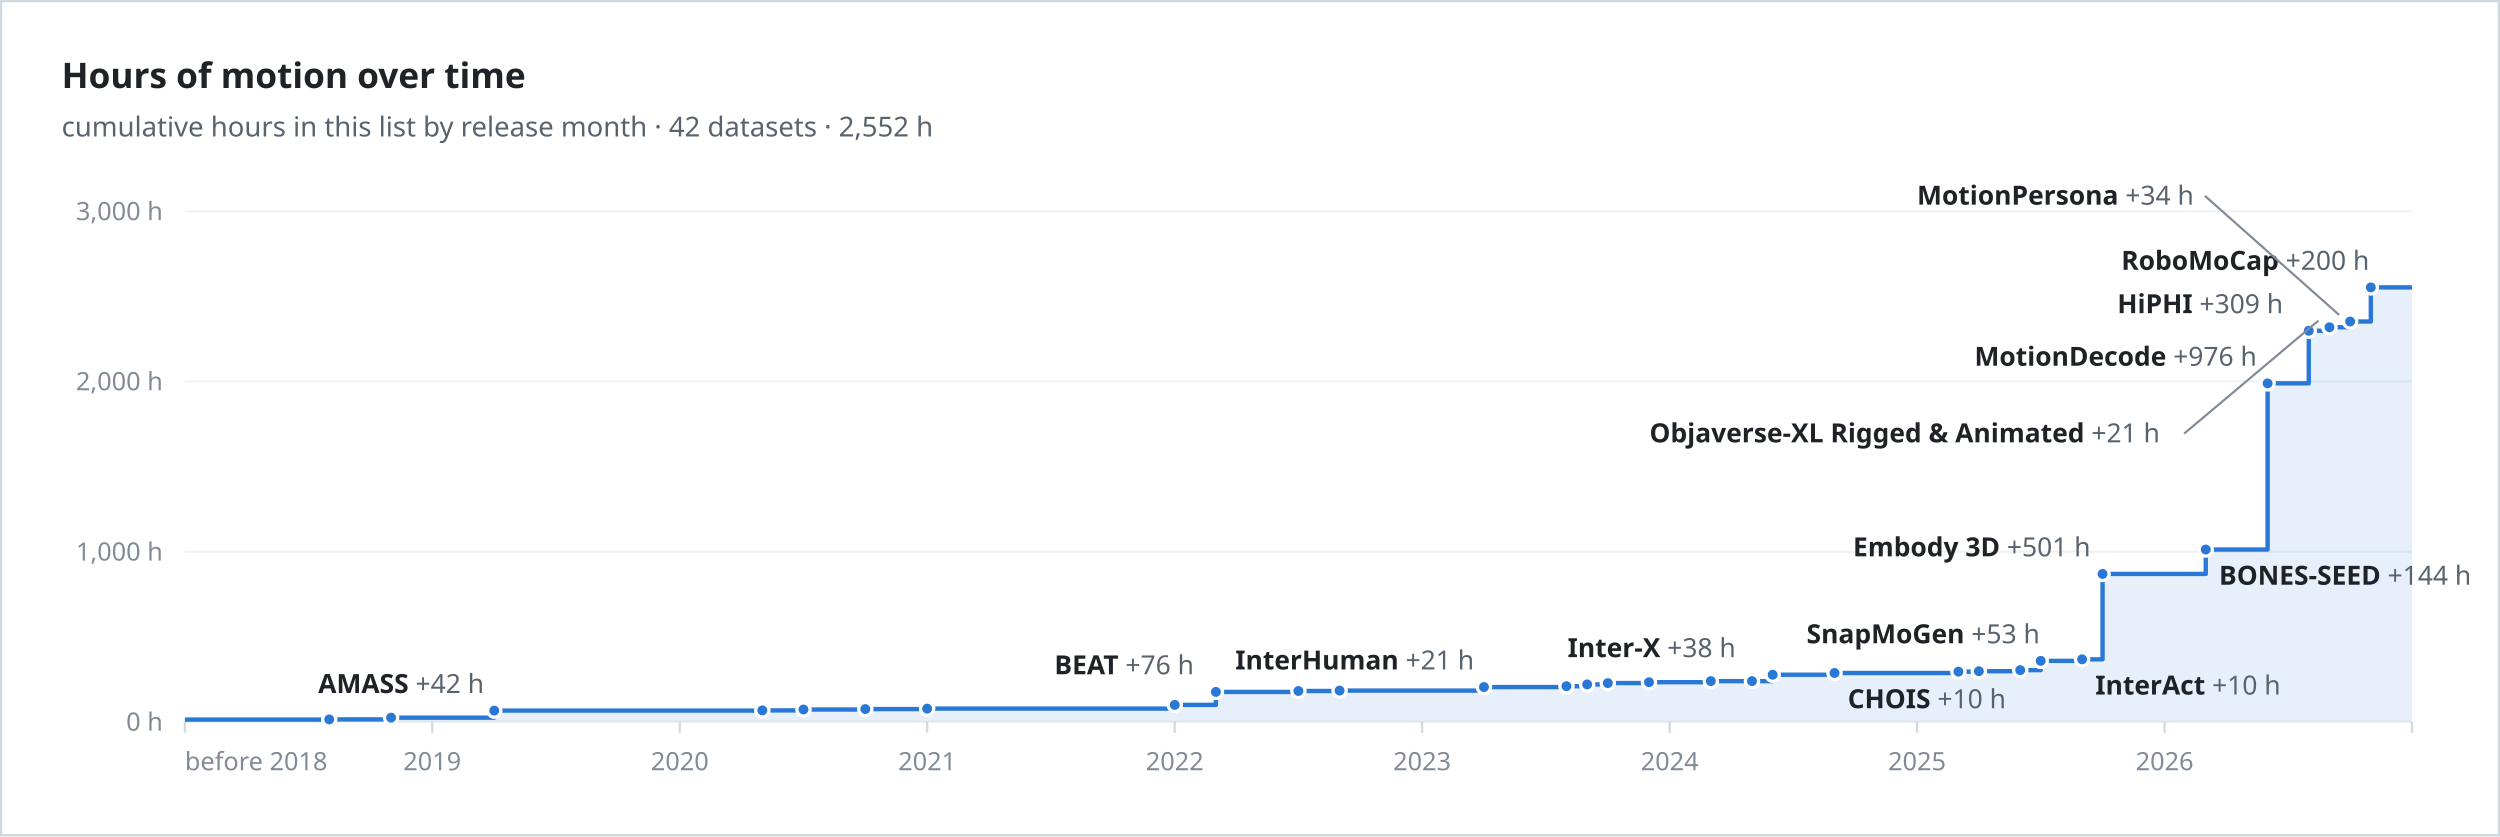
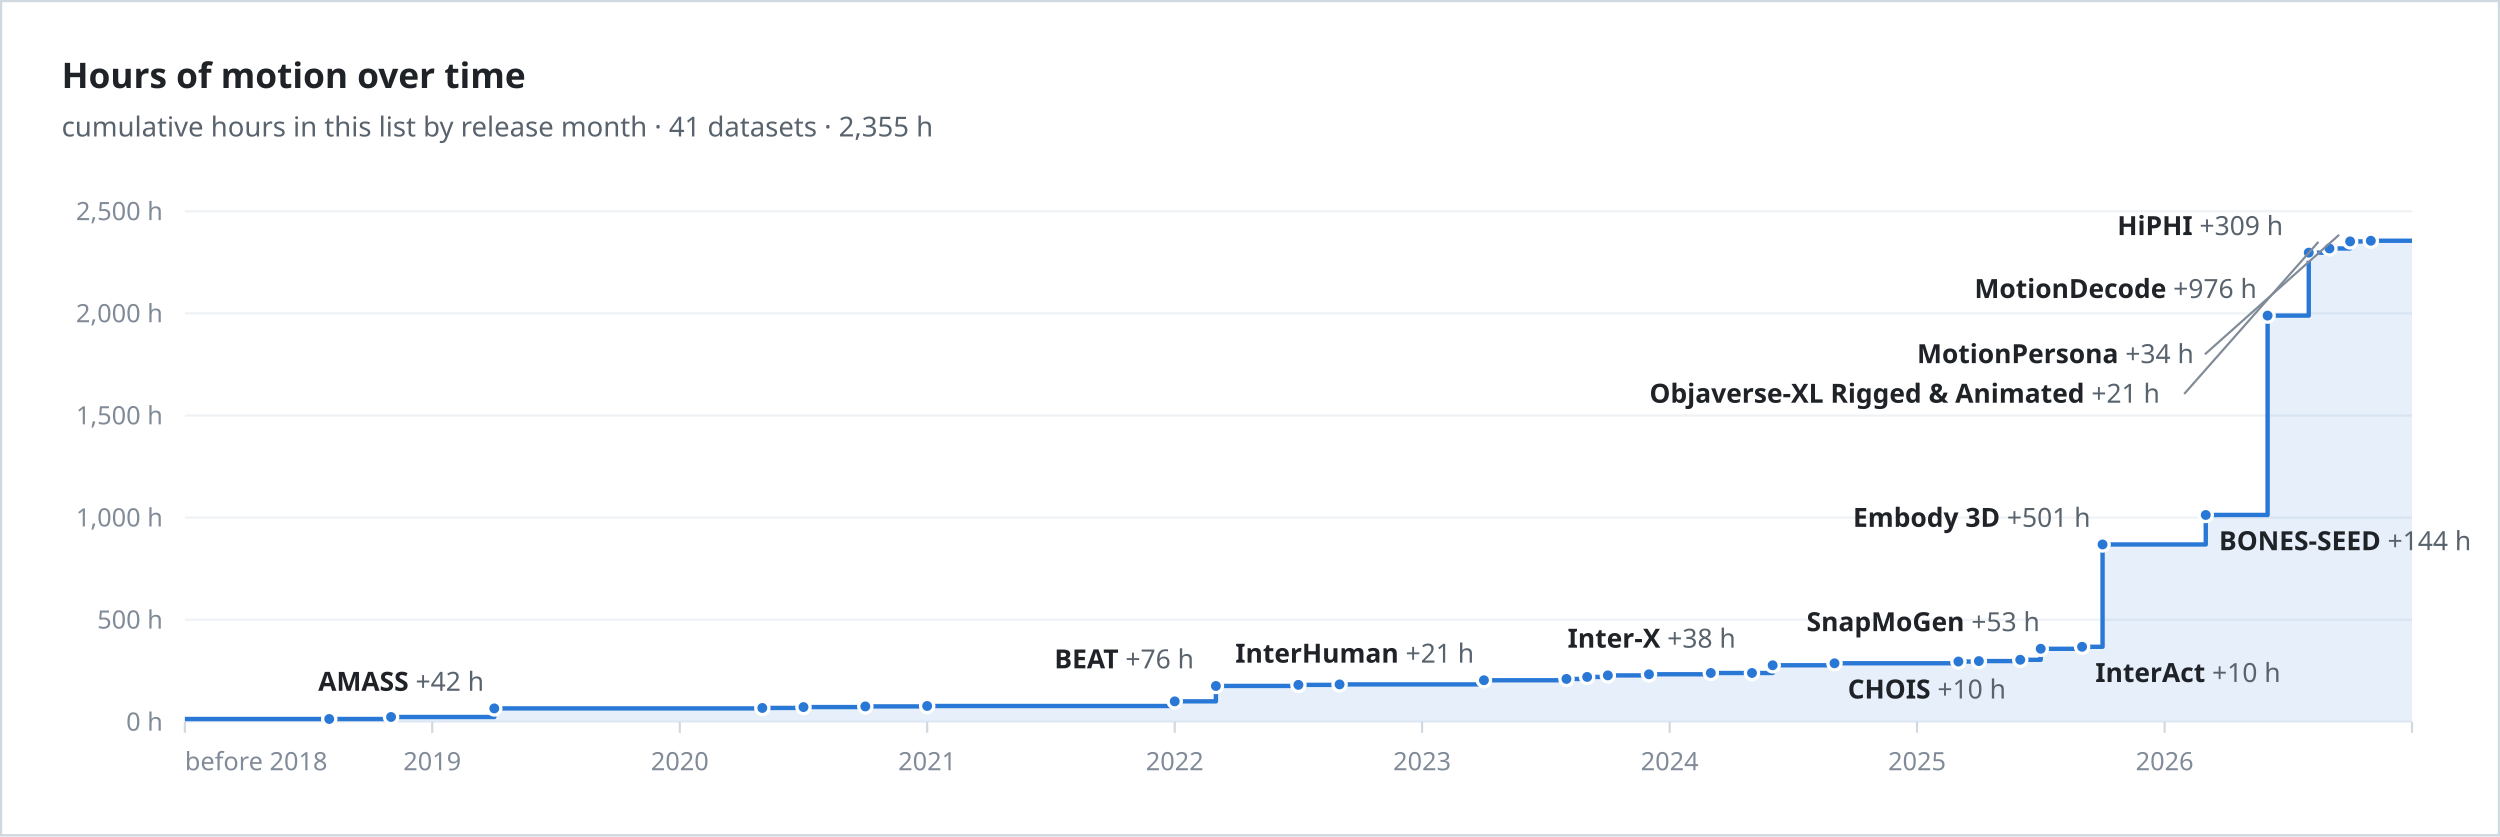
<svg xmlns="http://www.w3.org/2000/svg" width="1136" height="380" viewBox="0 0 1136 380" role="img" aria-label="Hours of motion over time" font-family="-apple-system, BlinkMacSystemFont, 'Segoe UI', 'Noto Sans', Helvetica, Arial, sans-serif">
  <rect x="0.5" y="0.5" width="1135" height="379" fill="#ffffff" stroke="#d1d9e0" />
  <text x="28" y="40" font-size="16" font-weight="600" fill="#1f2328">Hours of motion over time</text>
-   <text x="28" y="62" font-size="12.5" fill="#59636e">cumulative hours in this list by release month · 42 datasets · 2,552 h</text>
+   <text x="28" y="62" font-size="12.5" fill="#59636e">cumulative hours in this list by release month · 41 datasets · 2,355 h</text>
  <line x1="84" y1="328.0" x2="1096" y2="328.0" stroke="#eff2f5" stroke-width="1" />
  <text x="74" y="328.0" dy="0.35em" text-anchor="end" font-size="11.5" fill="#818b98">0 h</text>
-   <line x1="84" y1="250.7" x2="1096" y2="250.7" stroke="#eff2f5" stroke-width="1" />
-   <text x="74" y="250.7" dy="0.35em" text-anchor="end" font-size="11.5" fill="#818b98">1,000 h</text>
-   <line x1="84" y1="173.3" x2="1096" y2="173.3" stroke="#eff2f5" stroke-width="1" />
-   <text x="74" y="173.3" dy="0.35em" text-anchor="end" font-size="11.5" fill="#818b98">2,000 h</text>
+   <line x1="84" y1="281.6" x2="1096" y2="281.6" stroke="#eff2f5" stroke-width="1" />
+   <text x="74" y="281.6" dy="0.35em" text-anchor="end" font-size="11.5" fill="#818b98">500 h</text>
+   <line x1="84" y1="235.2" x2="1096" y2="235.2" stroke="#eff2f5" stroke-width="1" />
+   <text x="74" y="235.2" dy="0.35em" text-anchor="end" font-size="11.5" fill="#818b98">1,000 h</text>
+   <line x1="84" y1="188.8" x2="1096" y2="188.8" stroke="#eff2f5" stroke-width="1" />
+   <text x="74" y="188.8" dy="0.35em" text-anchor="end" font-size="11.5" fill="#818b98">1,500 h</text>
+   <line x1="84" y1="142.4" x2="1096" y2="142.4" stroke="#eff2f5" stroke-width="1" />
+   <text x="74" y="142.4" dy="0.35em" text-anchor="end" font-size="11.5" fill="#818b98">2,000 h</text>
  <line x1="84" y1="96.0" x2="1096" y2="96.0" stroke="#eff2f5" stroke-width="1" />
-   <text x="74" y="96.0" dy="0.35em" text-anchor="end" font-size="11.5" fill="#818b98">3,000 h</text>
+   <text x="74" y="96.0" dy="0.35em" text-anchor="end" font-size="11.5" fill="#818b98">2,500 h</text>
  <line x1="84.0" y1="328" x2="84.0" y2="333" stroke="#d1d9e0" />
  <text x="84.0" y="350" text-anchor="start" font-size="11.5" fill="#818b98">before 2018</text>
  <line x1="196.4" y1="328" x2="196.4" y2="333" stroke="#d1d9e0" />
  <text x="196.4" y="350" text-anchor="middle" font-size="11.5" fill="#818b98">2019</text>
  <line x1="308.9" y1="328" x2="308.9" y2="333" stroke="#d1d9e0" />
  <text x="308.9" y="350" text-anchor="middle" font-size="11.5" fill="#818b98">2020</text>
  <line x1="421.3" y1="328" x2="421.3" y2="333" stroke="#d1d9e0" />
  <text x="421.3" y="350" text-anchor="middle" font-size="11.5" fill="#818b98">2021</text>
  <line x1="533.8" y1="328" x2="533.8" y2="333" stroke="#d1d9e0" />
  <text x="533.8" y="350" text-anchor="middle" font-size="11.5" fill="#818b98">2022</text>
  <line x1="646.2" y1="328" x2="646.2" y2="333" stroke="#d1d9e0" />
  <text x="646.2" y="350" text-anchor="middle" font-size="11.5" fill="#818b98">2023</text>
  <line x1="758.7" y1="328" x2="758.7" y2="333" stroke="#d1d9e0" />
  <text x="758.7" y="350" text-anchor="middle" font-size="11.5" fill="#818b98">2024</text>
  <line x1="871.1" y1="328" x2="871.1" y2="333" stroke="#d1d9e0" />
  <text x="871.1" y="350" text-anchor="middle" font-size="11.5" fill="#818b98">2025</text>
  <line x1="983.6" y1="328" x2="983.6" y2="333" stroke="#d1d9e0" />
  <text x="983.6" y="350" text-anchor="middle" font-size="11.5" fill="#818b98">2026</text>
  <line x1="1096.0" y1="328" x2="1096.0" y2="333" stroke="#d1d9e0" />
-   <path d="M84,328 L84,327.0 L84.0,327.0 L149.6,327.0 L149.6,326.9 L177.7,326.9 L177.7,326.1 L224.6,326.1 L224.6,322.9 L346.4,322.9 L346.4,322.8 L365.1,322.8 L365.1,322.4 L393.2,322.4 L393.2,322.2 L421.3,322.2 L421.3,322.0 L533.8,322.0 L533.8,320.3 L552.5,320.3 L552.5,314.4 L590.0,314.4 L590.0,314.0 L608.7,314.0 L608.7,313.8 L674.3,313.8 L674.3,312.2 L711.8,312.2 L711.8,311.8 L721.2,311.8 L721.2,311.0 L730.6,311.0 L730.6,310.4 L749.3,310.4 L749.3,310.0 L777.4,310.0 L777.4,309.5 L796.1,309.5 L796.1,309.5 L805.5,309.5 L805.5,306.6 L833.6,306.6 L833.6,305.8 L889.9,305.8 L889.9,305.2 L899.2,305.2 L899.2,305.0 L918.0,305.0 L918.0,304.5 L927.3,304.5 L927.3,300.3 L946.1,300.3 L946.1,299.6 L955.4,299.6 L955.4,260.8 L1002.3,260.8 L1002.3,249.7 L1030.4,249.7 L1030.4,174.2 L1049.1,174.2 L1049.1,150.3 L1058.5,150.3 L1058.5,148.7 L1067.9,148.7 L1067.9,146.1 L1077.3,146.1 L1077.3,130.6 L1096.0,130.6 L1096.0,328 Z" fill="#2a78d6" fill-opacity="0.12" />
-   <path d="M84.0,327.0 L149.6,327.0 L149.6,326.9 L177.7,326.9 L177.7,326.1 L224.6,326.1 L224.6,322.9 L346.4,322.9 L346.4,322.8 L365.1,322.8 L365.1,322.4 L393.2,322.4 L393.2,322.2 L421.3,322.2 L421.3,322.0 L533.8,322.0 L533.8,320.3 L552.5,320.3 L552.5,314.4 L590.0,314.4 L590.0,314.0 L608.7,314.0 L608.7,313.8 L674.3,313.8 L674.3,312.2 L711.8,312.2 L711.8,311.8 L721.2,311.8 L721.2,311.0 L730.6,311.0 L730.6,310.4 L749.3,310.4 L749.3,310.0 L777.4,310.0 L777.4,309.5 L796.1,309.5 L796.1,309.5 L805.5,309.5 L805.5,306.6 L833.6,306.6 L833.6,305.8 L889.9,305.8 L889.9,305.2 L899.2,305.2 L899.2,305.0 L918.0,305.0 L918.0,304.5 L927.3,304.5 L927.3,300.3 L946.1,300.3 L946.1,299.6 L955.4,299.6 L955.4,260.8 L1002.3,260.8 L1002.3,249.7 L1030.4,249.7 L1030.4,174.2 L1049.1,174.2 L1049.1,150.3 L1058.5,150.3 L1058.5,148.7 L1067.9,148.7 L1067.9,146.1 L1077.3,146.1 L1077.3,130.6 L1096.0,130.6" fill="none" stroke="#2a78d6" stroke-width="2" stroke-linejoin="round" />
-   <circle cx="149.6" cy="326.9" r="3" fill="#2a78d6" stroke="#ffffff" stroke-width="1.5" />
-   <circle cx="177.7" cy="326.1" r="3" fill="#2a78d6" stroke="#ffffff" stroke-width="1.5" />
-   <circle cx="224.6" cy="322.9" r="3" fill="#2a78d6" stroke="#ffffff" stroke-width="1.5" />
-   <circle cx="346.4" cy="322.8" r="3" fill="#2a78d6" stroke="#ffffff" stroke-width="1.5" />
-   <circle cx="365.1" cy="322.4" r="3" fill="#2a78d6" stroke="#ffffff" stroke-width="1.5" />
-   <circle cx="393.2" cy="322.2" r="3" fill="#2a78d6" stroke="#ffffff" stroke-width="1.5" />
-   <circle cx="421.3" cy="322.0" r="3" fill="#2a78d6" stroke="#ffffff" stroke-width="1.5" />
-   <circle cx="533.8" cy="320.3" r="3" fill="#2a78d6" stroke="#ffffff" stroke-width="1.5" />
-   <circle cx="552.5" cy="314.4" r="3" fill="#2a78d6" stroke="#ffffff" stroke-width="1.5" />
-   <circle cx="590.0" cy="314.0" r="3" fill="#2a78d6" stroke="#ffffff" stroke-width="1.5" />
-   <circle cx="608.7" cy="313.8" r="3" fill="#2a78d6" stroke="#ffffff" stroke-width="1.5" />
-   <circle cx="674.3" cy="312.2" r="3" fill="#2a78d6" stroke="#ffffff" stroke-width="1.5" />
-   <circle cx="711.8" cy="311.8" r="3" fill="#2a78d6" stroke="#ffffff" stroke-width="1.5" />
-   <circle cx="721.2" cy="311.0" r="3" fill="#2a78d6" stroke="#ffffff" stroke-width="1.5" />
-   <circle cx="730.6" cy="310.4" r="3" fill="#2a78d6" stroke="#ffffff" stroke-width="1.5" />
-   <circle cx="749.3" cy="310.0" r="3" fill="#2a78d6" stroke="#ffffff" stroke-width="1.5" />
-   <circle cx="777.4" cy="309.5" r="3" fill="#2a78d6" stroke="#ffffff" stroke-width="1.5" />
-   <circle cx="796.1" cy="309.5" r="3" fill="#2a78d6" stroke="#ffffff" stroke-width="1.5" />
-   <circle cx="805.5" cy="306.6" r="3" fill="#2a78d6" stroke="#ffffff" stroke-width="1.5" />
-   <circle cx="833.6" cy="305.8" r="3" fill="#2a78d6" stroke="#ffffff" stroke-width="1.5" />
-   <circle cx="889.9" cy="305.2" r="3" fill="#2a78d6" stroke="#ffffff" stroke-width="1.5" />
-   <circle cx="899.2" cy="305.0" r="3" fill="#2a78d6" stroke="#ffffff" stroke-width="1.5" />
-   <circle cx="918.0" cy="304.5" r="3" fill="#2a78d6" stroke="#ffffff" stroke-width="1.5" />
-   <circle cx="927.3" cy="300.3" r="3" fill="#2a78d6" stroke="#ffffff" stroke-width="1.5" />
-   <circle cx="946.1" cy="299.6" r="3" fill="#2a78d6" stroke="#ffffff" stroke-width="1.5" />
-   <circle cx="955.4" cy="260.8" r="3" fill="#2a78d6" stroke="#ffffff" stroke-width="1.5" />
-   <circle cx="1002.3" cy="249.7" r="3" fill="#2a78d6" stroke="#ffffff" stroke-width="1.5" />
-   <circle cx="1030.4" cy="174.2" r="3" fill="#2a78d6" stroke="#ffffff" stroke-width="1.5" />
-   <circle cx="1049.1" cy="150.3" r="3" fill="#2a78d6" stroke="#ffffff" stroke-width="1.5" />
-   <circle cx="1058.5" cy="148.7" r="3" fill="#2a78d6" stroke="#ffffff" stroke-width="1.5" />
-   <circle cx="1067.9" cy="146.1" r="3" fill="#2a78d6" stroke="#ffffff" stroke-width="1.5" />
-   <circle cx="1077.3" cy="130.6" r="3" fill="#2a78d6" stroke="#ffffff" stroke-width="1.5" />
-   <text x="897.2" y="166.2" font-size="12" fill="#1f2328">
+   <path d="M84,328 L84,326.7 L84.0,326.7 L149.6,326.7 L149.6,326.7 L177.7,326.7 L177.7,325.8 L224.6,325.8 L224.6,321.9 L346.4,321.9 L346.4,321.7 L365.1,321.7 L365.1,321.3 L393.2,321.3 L393.2,321.0 L421.3,321.0 L421.3,320.8 L533.8,320.8 L533.8,318.7 L552.5,318.7 L552.5,311.7 L590.0,311.7 L590.0,311.2 L608.7,311.2 L608.7,311.0 L674.3,311.0 L674.3,309.1 L711.8,309.1 L711.8,308.5 L721.2,308.5 L721.2,307.6 L730.6,307.6 L730.6,306.9 L749.3,306.9 L749.3,306.4 L777.4,306.4 L777.4,305.8 L796.1,305.8 L796.1,305.8 L805.5,305.8 L805.5,302.3 L833.6,302.3 L833.6,301.4 L889.9,301.4 L889.9,300.6 L899.2,300.6 L899.2,300.4 L918.0,300.4 L918.0,299.8 L927.3,299.8 L927.3,294.8 L946.1,294.8 L946.1,293.9 L955.4,293.9 L955.4,247.4 L1002.3,247.4 L1002.3,234.0 L1030.4,234.0 L1030.4,143.4 L1049.1,143.4 L1049.1,114.8 L1058.5,114.8 L1058.5,112.9 L1067.9,112.9 L1067.9,109.7 L1077.3,109.7 L1077.3,109.4 L1096.0,109.4 L1096.0,328 Z" fill="#2a78d6" fill-opacity="0.12" />
+   <path d="M84.0,326.7 L149.6,326.7 L149.6,326.7 L177.7,326.7 L177.7,325.8 L224.6,325.8 L224.6,321.9 L346.4,321.9 L346.4,321.7 L365.1,321.7 L365.1,321.3 L393.2,321.3 L393.2,321.0 L421.3,321.0 L421.3,320.8 L533.8,320.8 L533.8,318.7 L552.5,318.7 L552.5,311.7 L590.0,311.7 L590.0,311.2 L608.7,311.2 L608.7,311.0 L674.3,311.0 L674.3,309.1 L711.8,309.1 L711.8,308.5 L721.2,308.5 L721.2,307.6 L730.6,307.6 L730.6,306.9 L749.3,306.9 L749.3,306.4 L777.4,306.4 L777.4,305.8 L796.1,305.8 L796.1,305.8 L805.5,305.8 L805.5,302.3 L833.6,302.3 L833.6,301.4 L889.9,301.4 L889.9,300.6 L899.2,300.6 L899.2,300.4 L918.0,300.4 L918.0,299.8 L927.3,299.8 L927.3,294.8 L946.1,294.8 L946.1,293.9 L955.4,293.9 L955.4,247.4 L1002.3,247.4 L1002.3,234.0 L1030.4,234.0 L1030.4,143.4 L1049.1,143.4 L1049.1,114.8 L1058.5,114.8 L1058.5,112.9 L1067.9,112.9 L1067.9,109.7 L1077.3,109.7 L1077.3,109.4 L1096.0,109.4" fill="none" stroke="#2a78d6" stroke-width="2" stroke-linejoin="round" />
+   <circle cx="149.6" cy="326.7" r="3" fill="#2a78d6" stroke="#ffffff" stroke-width="1.5" />
+   <circle cx="177.7" cy="325.8" r="3" fill="#2a78d6" stroke="#ffffff" stroke-width="1.5" />
+   <circle cx="224.6" cy="321.9" r="3" fill="#2a78d6" stroke="#ffffff" stroke-width="1.5" />
+   <circle cx="346.4" cy="321.7" r="3" fill="#2a78d6" stroke="#ffffff" stroke-width="1.5" />
+   <circle cx="365.1" cy="321.3" r="3" fill="#2a78d6" stroke="#ffffff" stroke-width="1.5" />
+   <circle cx="393.2" cy="321.0" r="3" fill="#2a78d6" stroke="#ffffff" stroke-width="1.5" />
+   <circle cx="421.3" cy="320.8" r="3" fill="#2a78d6" stroke="#ffffff" stroke-width="1.5" />
+   <circle cx="533.8" cy="318.7" r="3" fill="#2a78d6" stroke="#ffffff" stroke-width="1.5" />
+   <circle cx="552.5" cy="311.7" r="3" fill="#2a78d6" stroke="#ffffff" stroke-width="1.5" />
+   <circle cx="590.0" cy="311.2" r="3" fill="#2a78d6" stroke="#ffffff" stroke-width="1.5" />
+   <circle cx="608.7" cy="311.0" r="3" fill="#2a78d6" stroke="#ffffff" stroke-width="1.5" />
+   <circle cx="674.3" cy="309.1" r="3" fill="#2a78d6" stroke="#ffffff" stroke-width="1.5" />
+   <circle cx="711.8" cy="308.5" r="3" fill="#2a78d6" stroke="#ffffff" stroke-width="1.5" />
+   <circle cx="721.2" cy="307.6" r="3" fill="#2a78d6" stroke="#ffffff" stroke-width="1.5" />
+   <circle cx="730.6" cy="306.9" r="3" fill="#2a78d6" stroke="#ffffff" stroke-width="1.5" />
+   <circle cx="749.3" cy="306.4" r="3" fill="#2a78d6" stroke="#ffffff" stroke-width="1.5" />
+   <circle cx="777.4" cy="305.8" r="3" fill="#2a78d6" stroke="#ffffff" stroke-width="1.5" />
+   <circle cx="796.1" cy="305.8" r="3" fill="#2a78d6" stroke="#ffffff" stroke-width="1.5" />
+   <circle cx="805.5" cy="302.3" r="3" fill="#2a78d6" stroke="#ffffff" stroke-width="1.5" />
+   <circle cx="833.6" cy="301.4" r="3" fill="#2a78d6" stroke="#ffffff" stroke-width="1.5" />
+   <circle cx="889.9" cy="300.6" r="3" fill="#2a78d6" stroke="#ffffff" stroke-width="1.5" />
+   <circle cx="899.2" cy="300.4" r="3" fill="#2a78d6" stroke="#ffffff" stroke-width="1.5" />
+   <circle cx="918.0" cy="299.8" r="3" fill="#2a78d6" stroke="#ffffff" stroke-width="1.5" />
+   <circle cx="927.3" cy="294.8" r="3" fill="#2a78d6" stroke="#ffffff" stroke-width="1.5" />
+   <circle cx="946.1" cy="293.9" r="3" fill="#2a78d6" stroke="#ffffff" stroke-width="1.5" />
+   <circle cx="955.4" cy="247.4" r="3" fill="#2a78d6" stroke="#ffffff" stroke-width="1.5" />
+   <circle cx="1002.3" cy="234.0" r="3" fill="#2a78d6" stroke="#ffffff" stroke-width="1.5" />
+   <circle cx="1030.4" cy="143.4" r="3" fill="#2a78d6" stroke="#ffffff" stroke-width="1.5" />
+   <circle cx="1049.1" cy="114.8" r="3" fill="#2a78d6" stroke="#ffffff" stroke-width="1.5" />
+   <circle cx="1058.5" cy="112.9" r="3" fill="#2a78d6" stroke="#ffffff" stroke-width="1.5" />
+   <circle cx="1067.9" cy="109.7" r="3" fill="#2a78d6" stroke="#ffffff" stroke-width="1.5" />
+   <circle cx="1077.3" cy="109.4" r="3" fill="#2a78d6" stroke="#ffffff" stroke-width="1.5" />
+   <text x="897.2" y="135.4" font-size="12" fill="#1f2328">
    <tspan font-weight="600">MotionDecode</tspan>
    <tspan fill="#59636e">+976 h</tspan>
  </text>
-   <text x="842.0" y="252.8" font-size="12" fill="#1f2328">
+   <text x="842.0" y="239.4" font-size="12" fill="#1f2328">
    <tspan font-weight="600">Embody 3D</tspan>
    <tspan fill="#59636e">+501 h</tspan>
  </text>
-   <text x="962.1" y="142.3" font-size="12" fill="#1f2328">
+   <text x="962.1" y="106.8" font-size="12" fill="#1f2328">
    <tspan font-weight="600">HiPHI</tspan>
    <tspan fill="#59636e">+309 h</tspan>
  </text>
-   <text x="963.9" y="122.6" font-size="12" fill="#1f2328">
-     <tspan font-weight="600">RoboMoCap</tspan>
-     <tspan fill="#59636e">+200 h</tspan>
-   </text>
-   <text x="1008.3" y="265.7" font-size="12" fill="#1f2328">
+   <text x="1008.3" y="250.0" font-size="12" fill="#1f2328">
    <tspan font-weight="600">BONES-SEED</tspan>
    <tspan fill="#59636e">+144 h</tspan>
  </text>
-   <text x="479.1" y="306.4" font-size="12" fill="#1f2328">
+   <text x="479.1" y="303.7" font-size="12" fill="#1f2328">
    <tspan font-weight="600">BEAT</tspan>
    <tspan fill="#59636e">+76 h</tspan>
  </text>
-   <text x="820.9" y="292.3" font-size="12" fill="#1f2328">
+   <text x="820.9" y="286.8" font-size="12" fill="#1f2328">
    <tspan font-weight="600">SnapMoGen</tspan>
    <tspan fill="#59636e">+53 h</tspan>
  </text>
-   <text x="144.6" y="314.9" font-size="12" fill="#1f2328">
+   <text x="144.6" y="313.9" font-size="12" fill="#1f2328">
    <tspan font-weight="600">AMASS</tspan>
    <tspan fill="#59636e">+42 h</tspan>
  </text>
-   <text x="712.3" y="298.6" font-size="12" fill="#1f2328">
+   <text x="712.3" y="294.3" font-size="12" fill="#1f2328">
    <tspan font-weight="600">Inter-X</tspan>
    <tspan fill="#59636e">+38 h</tspan>
  </text>
-   <path d="M1001.9,89.0 L1062.9,143.1" stroke="#818b98" stroke-width="1" fill="none" />
-   <text x="871.1" y="93.0" font-size="12" fill="#1f2328">
+   <path d="M1001.9,161.0 L1062.9,106.7" stroke="#818b98" stroke-width="1" fill="none" />
+   <text x="871.1" y="165.0" font-size="12" fill="#1f2328">
    <tspan font-weight="600">MotionPersona</tspan>
    <tspan fill="#59636e">+34 h</tspan>
  </text>
-   <path d="M992.5,197.0 L1053.5,145.7" stroke="#818b98" stroke-width="1" fill="none" />
-   <text x="749.5" y="201.0" font-size="12" fill="#1f2328">
+   <path d="M992.5,179.0 L1053.5,109.9" stroke="#818b98" stroke-width="1" fill="none" />
+   <text x="749.5" y="183.0" font-size="12" fill="#1f2328">
    <tspan font-weight="600">Objaverse-XL Rigged &amp; Animated</tspan>
    <tspan fill="#59636e">+21 h</tspan>
  </text>
-   <text x="561.3" y="304.2" font-size="12" fill="#1f2328">
+   <text x="561.3" y="301.1" font-size="12" fill="#1f2328">
    <tspan font-weight="600">InterHuman</tspan>
    <tspan fill="#59636e">+21 h</tspan>
  </text>
-   <text x="839.6" y="321.8" font-size="12" fill="#1f2328">
+   <text x="839.6" y="317.4" font-size="12" fill="#1f2328">
    <tspan font-weight="600">CHOIS</tspan>
    <tspan fill="#59636e">+10 h</tspan>
  </text>
-   <text x="952.1" y="315.6" font-size="12" fill="#1f2328">
+   <text x="952.1" y="309.9" font-size="12" fill="#1f2328">
    <tspan font-weight="600">InterAct</tspan>
    <tspan fill="#59636e">+10 h</tspan>
  </text>
</svg>
